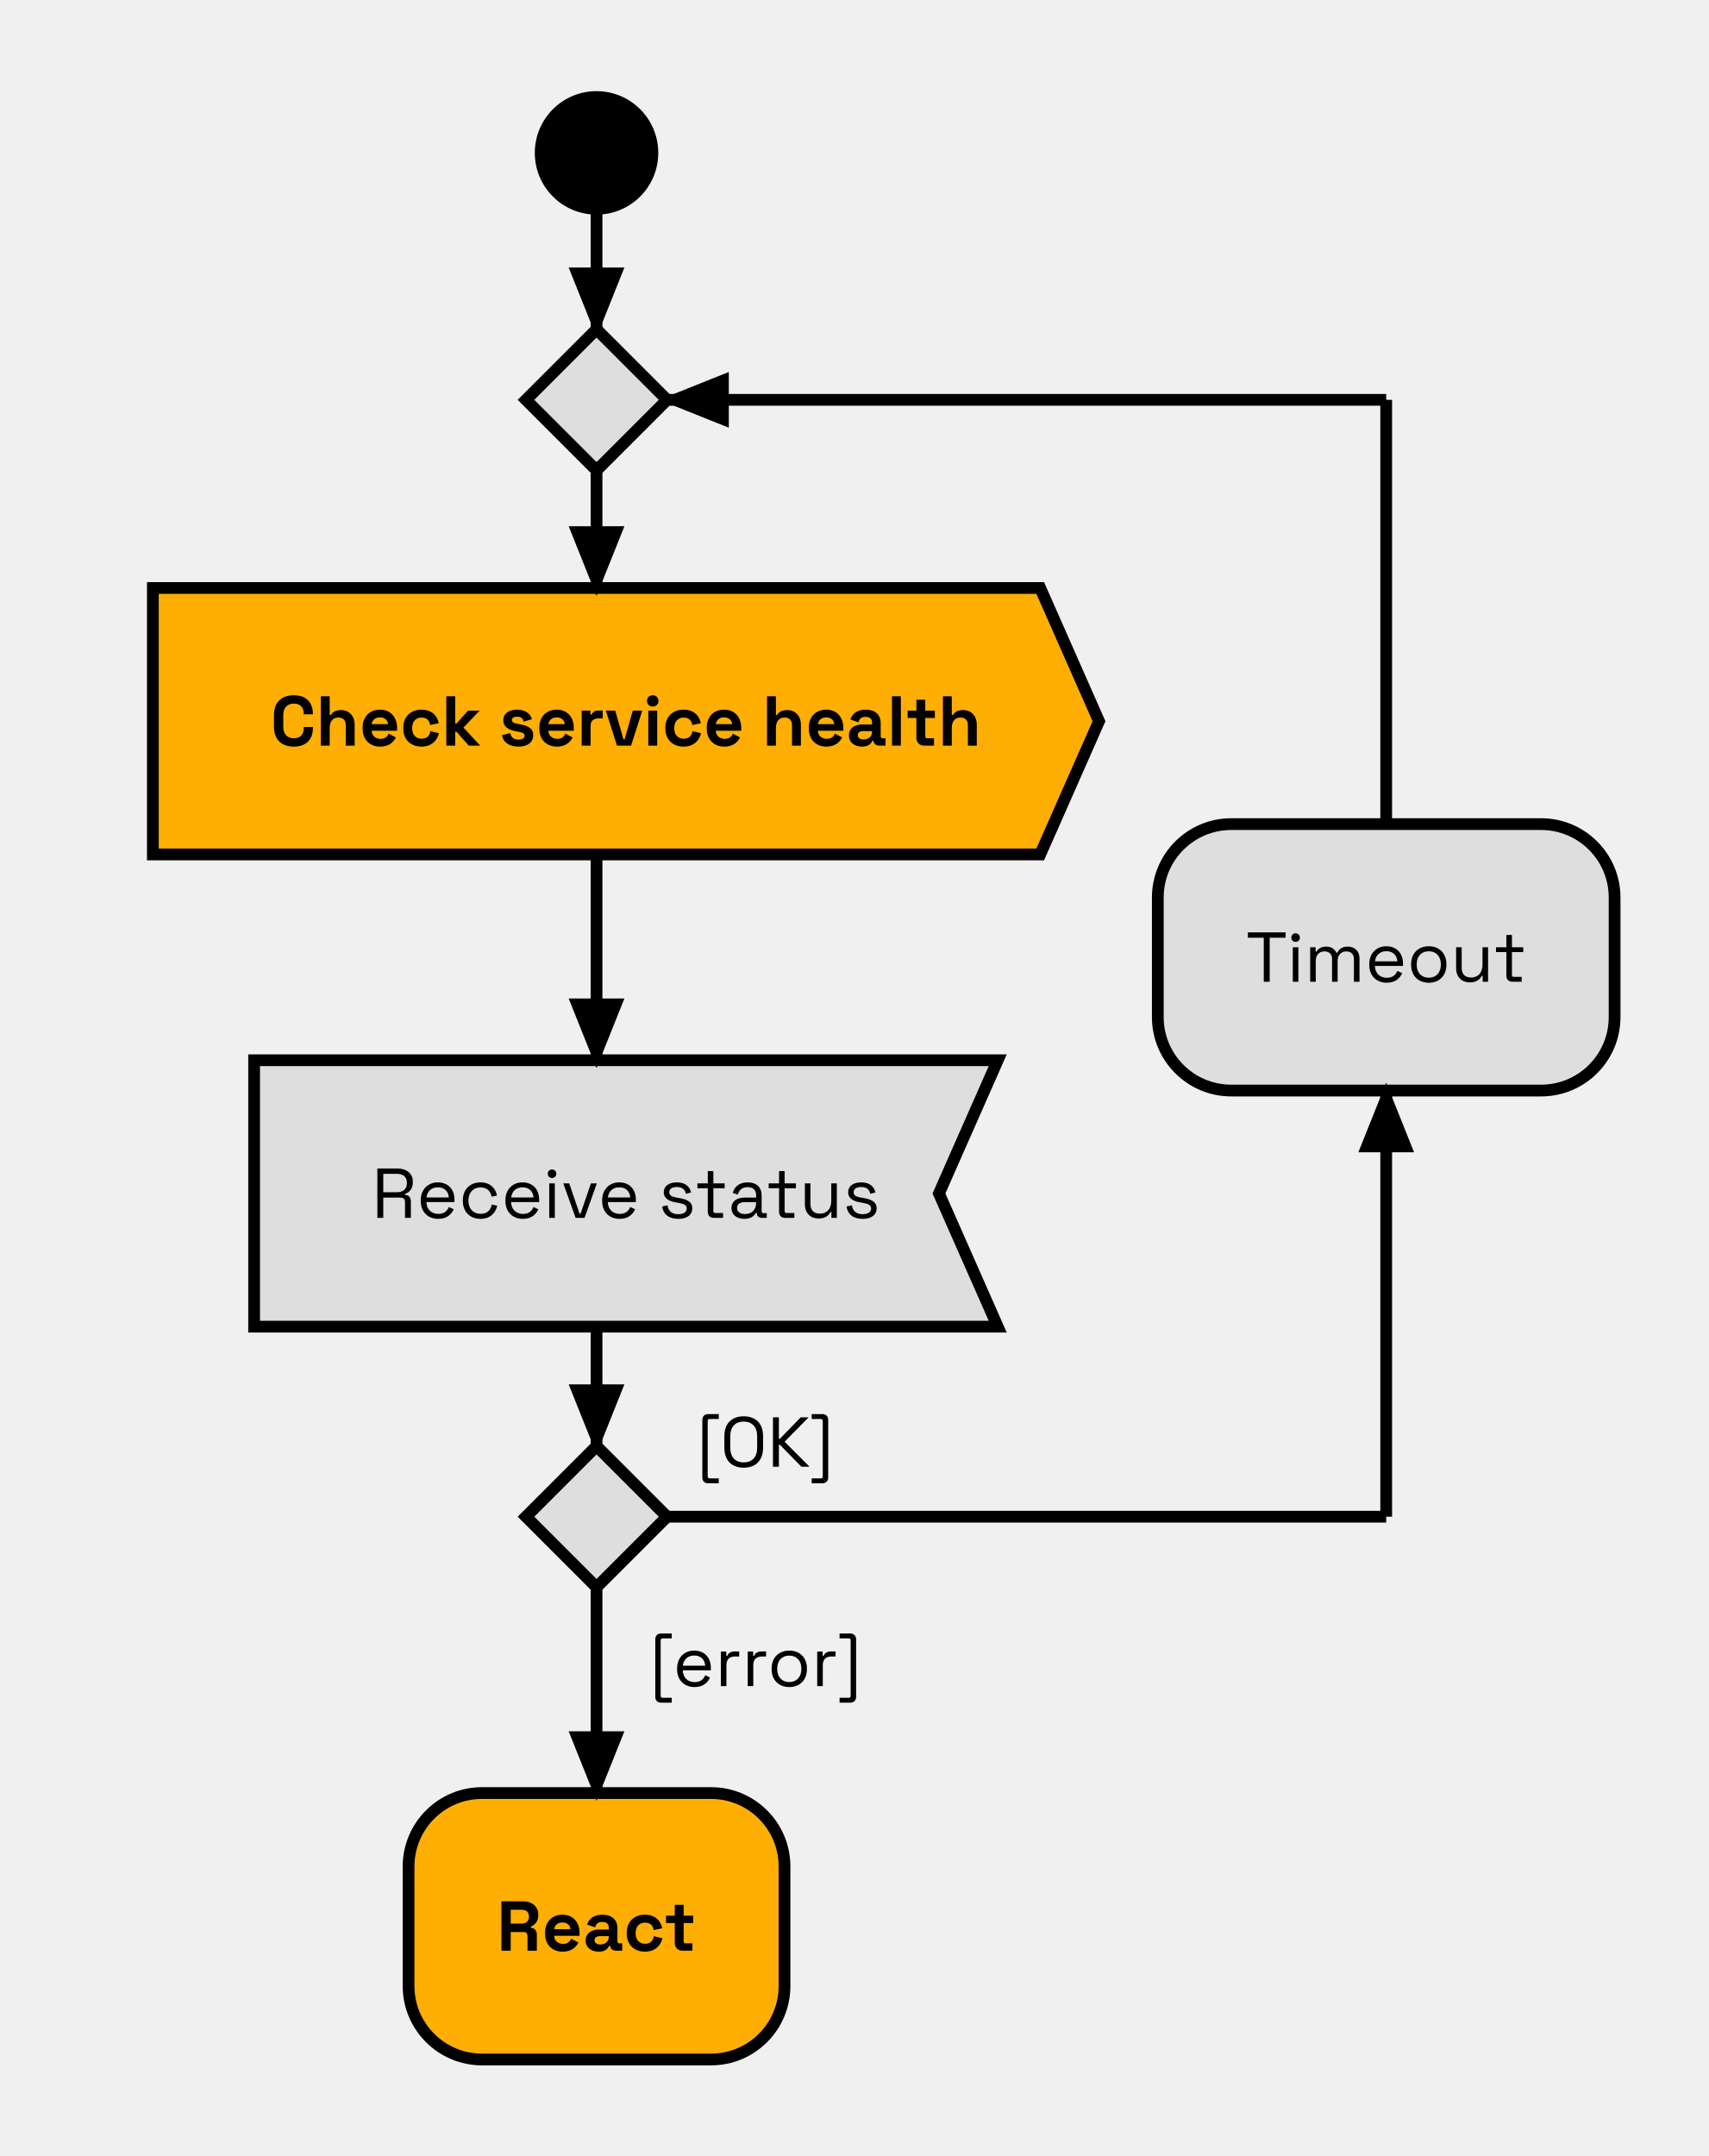
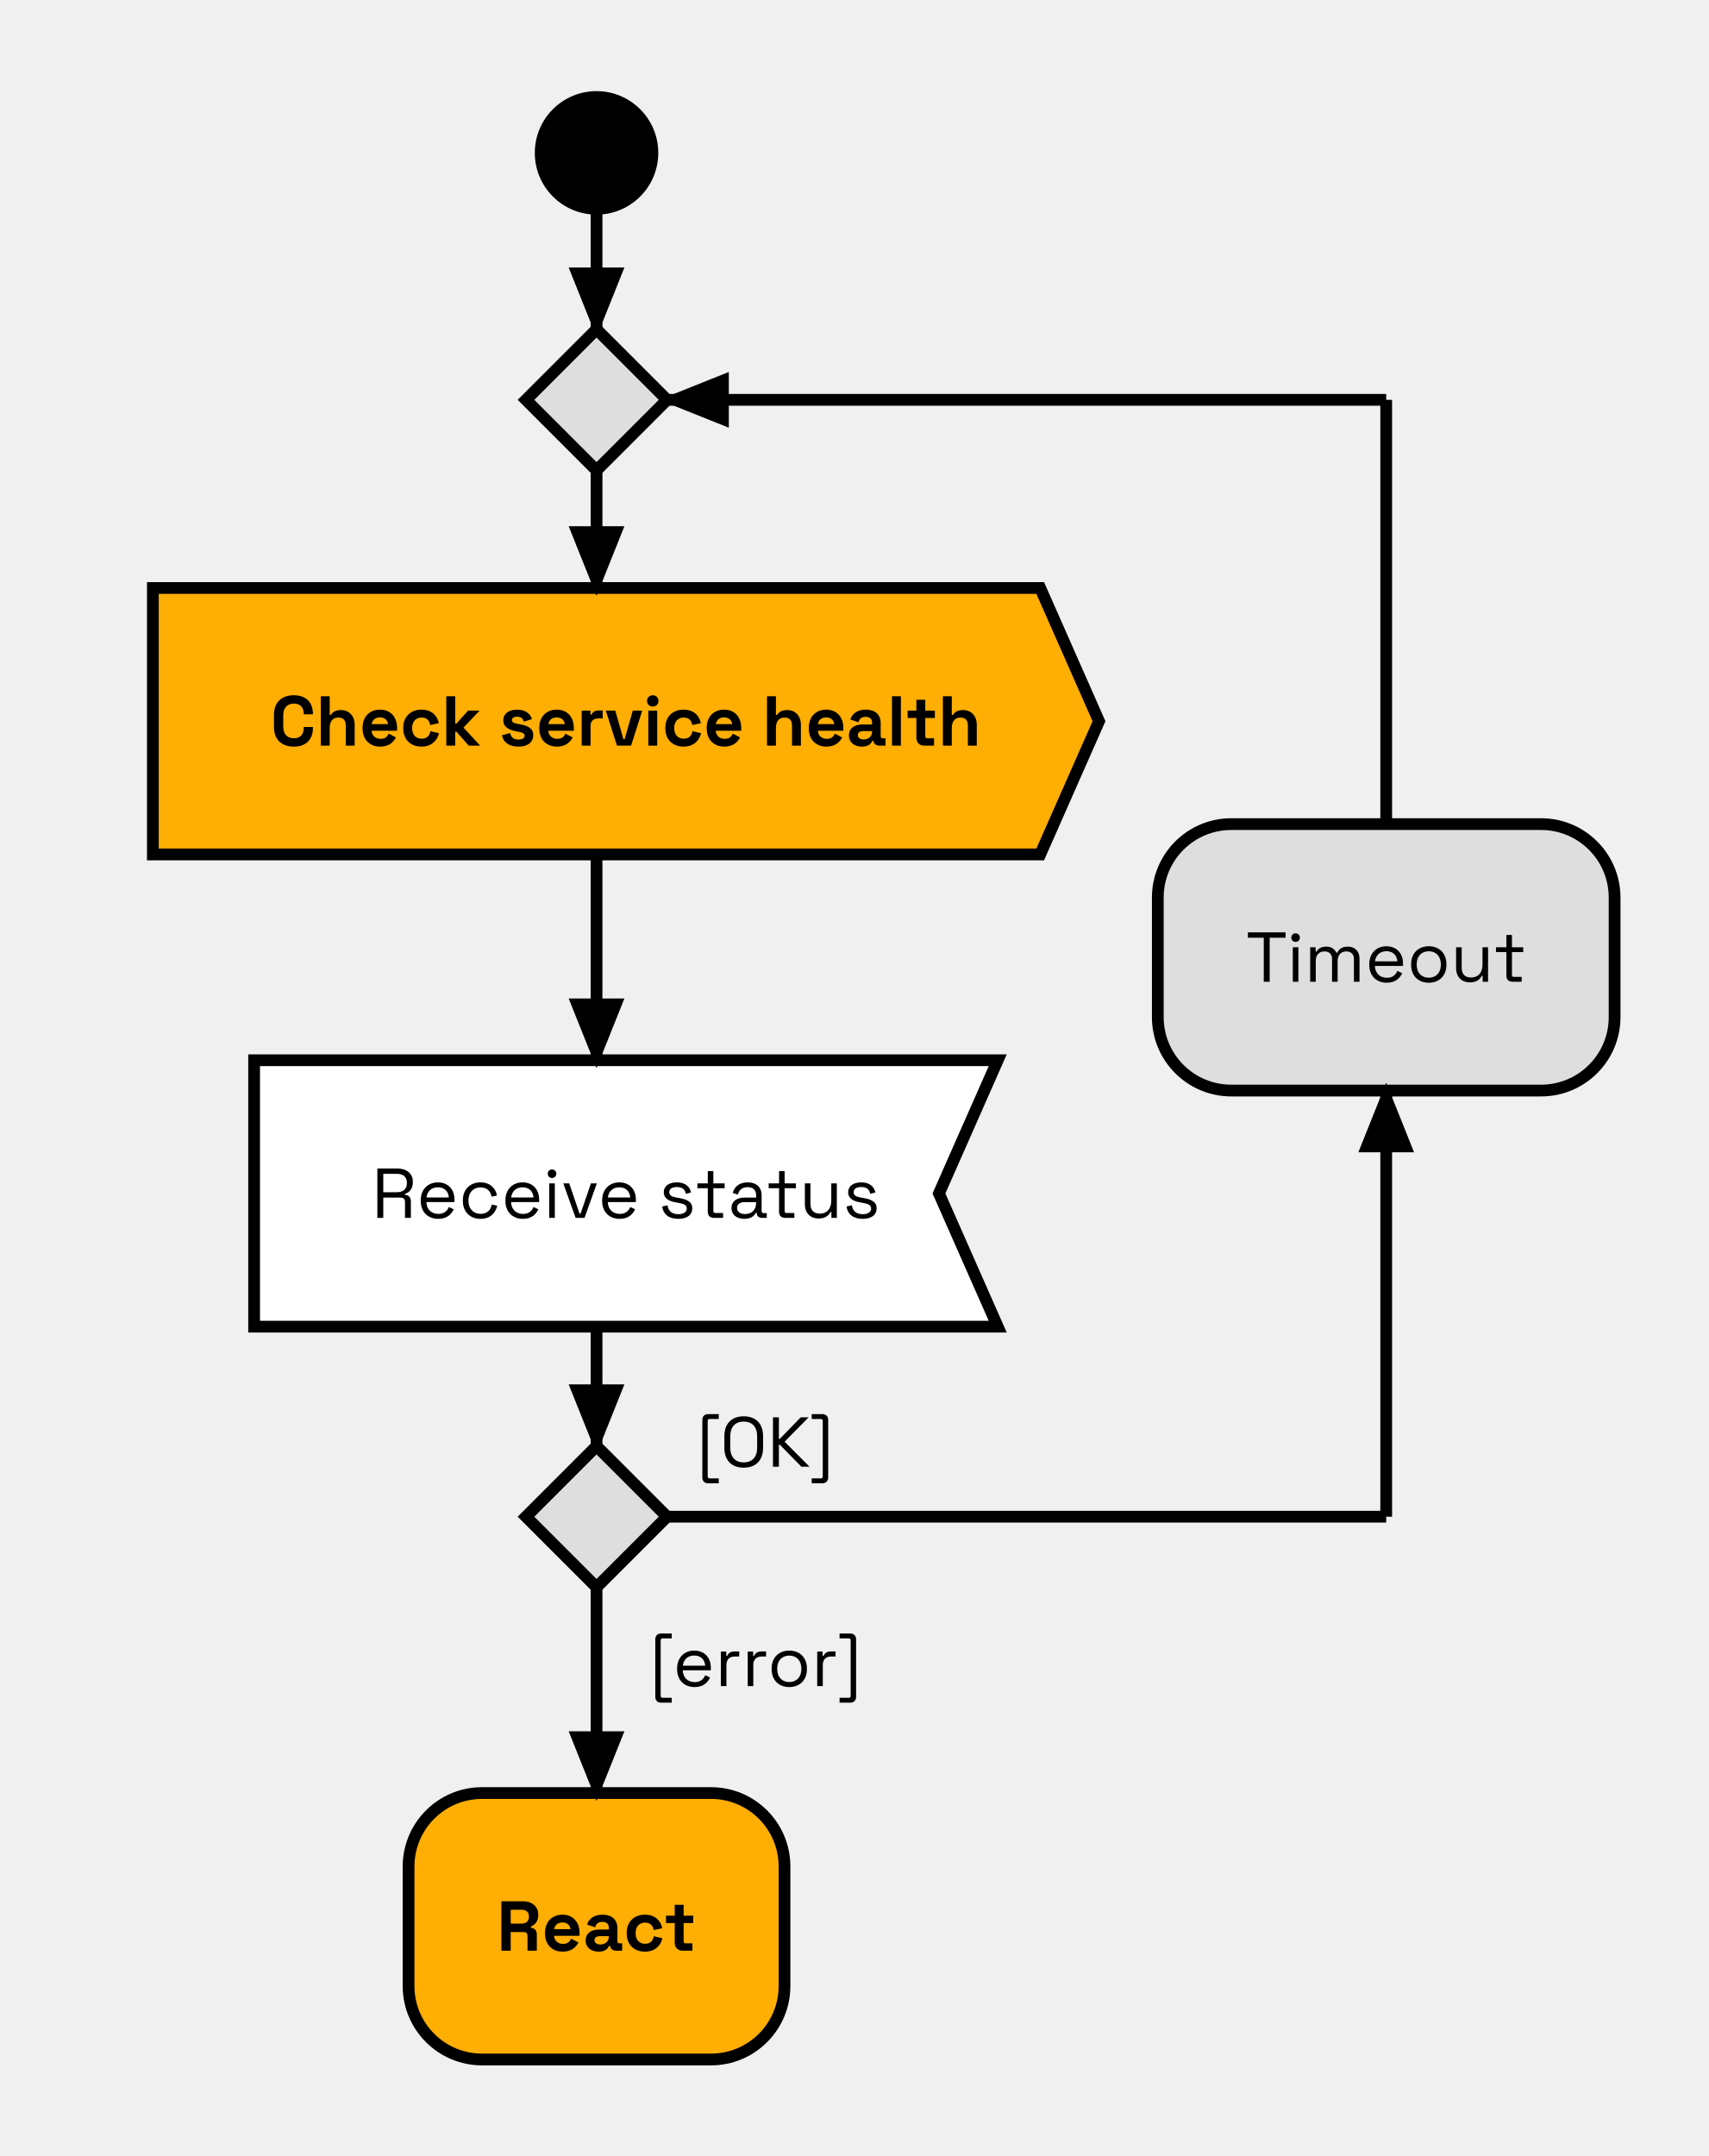
<svg xmlns="http://www.w3.org/2000/svg" width="436.5" height="550.5" preserveAspectRatio="none" style="width:436px;height:550px" viewBox="0 0 436 550">
  <circle cx="152.203" cy="39" r="15" style="stroke:#000;stroke-width:1.5" />
  <path fill="#FFAE03" d="M39 150h226.405l15 33.984-15 33.984H39z" style="stroke:#000;stroke-width:3" />
  <path d="M74.976 190.464c3.096 0 4.86-1.8 4.86-4.752v-.252h-2.34v.324c0 1.476-.828 2.556-2.52 2.556s-2.7-1.116-2.7-2.88v-3.096c0-1.764 1.008-2.88 2.7-2.88s2.52 1.08 2.52 2.556v.18h2.34v-.108c0-2.952-1.764-4.752-4.86-4.752-3.132 0-5.076 1.8-5.076 5.04v3.024c0 3.24 1.944 5.04 5.076 5.04m6.876-.252h2.268v-4.536c0-1.656.81-2.628 2.196-2.628 1.224 0 1.908.666 1.908 2.016v5.148h2.268v-5.328c0-2.214-1.386-3.744-3.474-3.744-1.584 0-2.286.666-2.574 1.242h-.324v-4.77h-2.268zm15.156.252c2.448 0 3.51-1.386 4.014-2.34l-1.854-.972c-.306.684-.828 1.332-2.088 1.332s-2.214-.846-2.268-2.07h6.498v-.774c0-2.736-1.71-4.608-4.338-4.608-2.664 0-4.464 1.8-4.464 4.608v.216c0 2.808 1.818 4.608 4.5 4.608m-2.178-5.742c.162-1.026.9-1.71 2.124-1.71 1.17 0 1.944.684 2.052 1.71zm12.69 5.742c2.556 0 4.014-1.494 4.482-3.42l-2.196-.522c-.198 1.152-.864 1.926-2.232 1.926s-2.412-.918-2.412-2.61v-.18c0-1.692 1.044-2.61 2.412-2.61s2.034.828 2.178 1.908l2.196-.468c-.378-1.98-1.872-3.456-4.428-3.456-2.592 0-4.626 1.674-4.626 4.59v.252c0 2.916 2.034 4.59 4.626 4.59m6.354-.252h2.268v-3.546h.324l3.132 3.546h2.916l-4.266-4.608 4.122-4.32h-2.952l-2.952 3.294h-.324v-6.966h-2.268zm18.432.252c2.268 0 3.744-1.062 3.744-2.934s-1.584-2.448-3.6-2.808l-.504-.09c-.828-.144-1.332-.378-1.332-.954 0-.522.468-.846 1.332-.846s1.476.342 1.674 1.26l2.106-.648c-.414-1.44-1.782-2.412-3.78-2.412-2.124 0-3.528.99-3.528 2.754s1.548 2.466 3.42 2.808l.504.09c1.062.198 1.512.45 1.512 1.008s-.504.972-1.548.972-1.89-.396-2.124-1.656l-2.088.54c.306 1.872 1.872 2.916 4.212 2.916m9.792 0c2.448 0 3.51-1.386 4.014-2.34l-1.854-.972c-.306.684-.828 1.332-2.088 1.332s-2.214-.846-2.268-2.07h6.498v-.774c0-2.736-1.71-4.608-4.338-4.608-2.664 0-4.464 1.8-4.464 4.608v.216c0 2.808 1.818 4.608 4.5 4.608m-2.178-5.742c.162-1.026.9-1.71 2.124-1.71 1.17 0 1.944.684 2.052 1.71zm8.496 5.49h2.268v-5.076c0-1.26.828-1.872 1.98-1.872h1.116v-2.016h-1.08c-.828 0-1.476.324-1.728 1.044h-.324v-1.008h-2.232zm9 0h3.6l2.845-8.928h-2.412l-2.07 7.272h-.324l-2.07-7.272h-2.412zm9.127-9.972c.828 0 1.458-.576 1.458-1.44s-.63-1.44-1.458-1.44-1.458.576-1.458 1.44.63 1.44 1.458 1.44m-1.134 9.972h2.268v-8.928h-2.268zm8.982.252c2.556 0 4.014-1.494 4.482-3.42l-2.196-.522c-.198 1.152-.864 1.926-2.232 1.926s-2.412-.918-2.412-2.61v-.18c0-1.692 1.044-2.61 2.412-2.61s2.034.828 2.178 1.908l2.196-.468c-.378-1.98-1.872-3.456-4.428-3.456-2.592 0-4.626 1.674-4.626 4.59v.252c0 2.916 2.034 4.59 4.626 4.59m10.422 0c2.448 0 3.51-1.386 4.014-2.34l-1.854-.972c-.306.684-.828 1.332-2.088 1.332s-2.214-.846-2.268-2.07h6.498v-.774c0-2.736-1.71-4.608-4.338-4.608-2.664 0-4.464 1.8-4.464 4.608v.216c0 2.808 1.818 4.608 4.5 4.608m-2.178-5.742c.162-1.026.9-1.71 2.124-1.71 1.17 0 1.944.684 2.052 1.71zm13.068 5.49h2.268v-4.536c0-1.656.81-2.628 2.196-2.628 1.224 0 1.908.666 1.908 2.016v5.148h2.268v-5.328c0-2.214-1.386-3.744-3.474-3.744-1.584 0-2.286.666-2.574 1.242h-.324v-4.77h-2.268zm15.156.252c2.448 0 3.51-1.386 4.014-2.34l-1.854-.972c-.306.684-.828 1.332-2.088 1.332s-2.214-.846-2.268-2.07h6.498v-.774c0-2.736-1.71-4.608-4.338-4.608-2.664 0-4.464 1.8-4.464 4.608v.216c0 2.808 1.818 4.608 4.5 4.608m-2.178-5.742c.162-1.026.9-1.71 2.124-1.71 1.17 0 1.944.684 2.052 1.71zm11.268 5.742c1.872 0 2.43-1.008 2.592-1.458h.342v.018c0 .72.648 1.188 1.53 1.188h1.512v-1.872h-.72c-.324 0-.504-.18-.504-.54v-3.33c0-2.232-1.476-3.438-3.816-3.438-2.322 0-3.492 1.17-3.924 2.52l2.088.702c.162-.81.666-1.386 1.8-1.386 1.152 0 1.656.612 1.656 1.44v.504h-2.448c-2.016 0-3.456.954-3.456 2.79s1.44 2.862 3.348 2.862m.396-1.836c-.972 0-1.476-.45-1.476-1.098s.504-1.026 1.35-1.026h2.286v.18c0 1.188-.9 1.944-2.16 1.944m7.236 1.584h2.268v-12.6h-2.268zm8.208 0h2.52v-1.872h-1.728c-.324 0-.504-.18-.504-.54v-4.644h2.448v-1.872h-2.448v-2.772h-2.268v2.772h-2.232v1.872h2.232v5.04c0 1.224.792 2.016 1.98 2.016m4.788 0h2.268v-4.536c0-1.656.81-2.628 2.196-2.628 1.224 0 1.908.666 1.908 2.016v5.148h2.268v-5.328c0-2.214-1.386-3.744-3.474-3.744-1.584 0-2.286.666-2.574 1.242h-.324v-4.77h-2.268z" aria-label="Check service health" style="font-weight:700;font-size:18px;font-family:&quot;Space Grotesk&quot;" />
-   <path fill="#DEDEDE" d="M64.84 270.468h189.726l-15 33.984 15 33.984H64.84z" style="stroke:#000;stroke-width:3" />
+   <path fill="#FFF" d="M64.84 270.468h189.726l-15 33.984 15 33.984H64.84z" style="stroke:#000;stroke-width:3" />
  <path d="M96.28 310.68h1.511v-5.166h4.356c.81 0 1.188.396 1.188 1.116v4.05h1.494v-4.23c0-1.08-.63-1.602-1.494-1.638v-.252c1.08-.342 1.998-1.278 1.998-2.934v-.198c0-2.088-1.638-3.348-3.96-3.348H96.28zm1.511-6.534v-4.698h3.438c1.674 0 2.592.828 2.592 2.286v.126c0 1.44-.954 2.286-2.592 2.286zm14.024 6.786c2.358 0 3.402-1.314 3.942-2.43l-1.224-.594c-.432.972-1.17 1.764-2.682 1.764-1.746 0-3.006-1.134-3.06-3.024h7.164V306c0-2.682-1.728-4.374-4.23-4.374-2.574 0-4.374 1.836-4.374 4.554v.216c0 2.718 1.782 4.536 4.464 4.536m-3.006-5.454c.216-1.638 1.314-2.592 2.916-2.592 1.584 0 2.682.954 2.79 2.592zm13.771 5.454c2.538 0 3.906-1.584 4.284-3.348l-1.404-.306c-.216 1.35-1.116 2.376-2.862 2.376s-3.078-1.242-3.078-3.294v-.162c0-2.052 1.332-3.294 3.078-3.294s2.628 1.08 2.808 2.376l1.386-.288c-.288-1.782-1.674-3.366-4.212-3.366-2.574 0-4.482 1.728-4.482 4.554v.198c0 2.826 1.908 4.554 4.482 4.554m10.838 0c2.358 0 3.402-1.314 3.942-2.43l-1.224-.594c-.432.972-1.17 1.764-2.682 1.764-1.746 0-3.006-1.134-3.06-3.024h7.164V306c0-2.682-1.728-4.374-4.23-4.374-2.574 0-4.374 1.836-4.374 4.554v.216c0 2.718 1.782 4.536 4.464 4.536m-3.006-5.454c.216-1.638 1.314-2.592 2.916-2.592 1.584 0 2.682.954 2.79 2.592zm10.423-4.968c.63 0 1.098-.45 1.098-1.08 0-.648-.468-1.098-1.098-1.098-.612 0-1.08.45-1.08 1.098 0 .63.468 1.08 1.08 1.08m-.702 10.17h1.422v-8.802h-1.422zm6.734 0h2.268l3.15-8.802h-1.512l-2.646 7.74h-.252l-2.646-7.74h-1.512zm11.233.252c2.358 0 3.402-1.314 3.942-2.43l-1.224-.594c-.432.972-1.17 1.764-2.682 1.764-1.746 0-3.006-1.134-3.06-3.024h7.164V306c0-2.682-1.728-4.374-4.23-4.374-2.574 0-4.374 1.836-4.374 4.554v.216c0 2.718 1.782 4.536 4.464 4.536m-3.006-5.454c.216-1.638 1.314-2.592 2.916-2.592 1.584 0 2.682.954 2.79 2.592zm17.985 5.454c2.16 0 3.546-.972 3.546-2.7 0-1.71-1.458-2.286-3.312-2.61l-.738-.126c-1.116-.198-1.818-.522-1.818-1.368s.738-1.314 1.944-1.314c1.188 0 2.07.468 2.286 1.728l1.332-.342c-.36-1.638-1.638-2.574-3.618-2.574-2.016 0-3.348.936-3.348 2.52s1.35 2.286 3.078 2.592l.738.126c1.278.234 2.052.522 2.052 1.422s-.828 1.458-2.142 1.458c-1.332 0-2.52-.54-2.772-2.268l-1.35.306c.306 2.178 1.926 3.15 4.122 3.15m9.073-.252h2.34v-1.242h-1.962c-.378 0-.522-.18-.522-.54v-5.778h2.88v-1.242h-2.88v-3.132h-1.422v3.132h-2.646v1.242h2.646v6.012c0 .954.558 1.548 1.566 1.548m7.778.252c1.818 0 2.556-.864 2.934-1.566h.216v.09c0 .756.522 1.224 1.314 1.224h1.242v-1.206h-.81c-.324 0-.504-.18-.504-.54v-3.978c0-2.106-1.332-3.33-3.564-3.33-2.214 0-3.402 1.206-3.816 2.682l1.332.432c.27-1.134 1.044-1.89 2.466-1.89 1.458 0 2.178.774 2.178 2.016v.648h-2.97c-1.89 0-3.312.882-3.312 2.664 0 1.764 1.422 2.754 3.294 2.754m.162-1.224c-1.224 0-2.034-.576-2.034-1.566s.81-1.476 1.944-1.476h2.916v.198c0 1.8-1.134 2.844-2.826 2.844m10.243.972h2.34v-1.242h-1.962c-.378 0-.522-.18-.522-.54v-5.778h2.88v-1.242h-2.88v-3.132h-1.422v3.132h-2.646v1.242h2.646v6.012c0 .954.558 1.548 1.566 1.548m8.498.162c1.8 0 2.646-.81 3.042-1.656h.252v1.494h1.386v-8.802h-1.422v4.428c0 2.178-1.206 3.294-2.88 3.294-1.494 0-2.43-.756-2.43-2.502v-5.22h-1.422v5.328c0 2.358 1.53 3.636 3.474 3.636m11.287.09c2.16 0 3.546-.972 3.546-2.7 0-1.71-1.458-2.286-3.312-2.61l-.738-.126c-1.116-.198-1.818-.522-1.818-1.368s.738-1.314 1.944-1.314c1.188 0 2.07.468 2.286 1.728l1.332-.342c-.36-1.638-1.638-2.574-3.618-2.574-2.016 0-3.348.936-3.348 2.52s1.35 2.286 3.078 2.592l.738.126c1.278.234 2.052.522 2.052 1.422s-.828 1.458-2.142 1.458c-1.332 0-2.52-.54-2.772-2.268l-1.35.306c.306 2.178 1.926 3.15 4.122 3.15" aria-label="Receive status" style="font-size:18px;font-family:&quot;Space Grotesk&quot;" />
  <path fill="#DEDEDE" d="m152.203 84 18 18-18 18-18-18zM152.203 368.91l18 18-18 18-18-18z" style="stroke:#000;stroke-width:3" />
  <path d="M168.6 434.353h2.79v-1.242h-2.34q-.485 0-.485-.54v-14.076q0-.54.486-.54h2.34v-1.242h-2.79c-.828 0-1.404.612-1.404 1.422v14.796c0 .81.576 1.422 1.404 1.422m8.623-3.978c2.358 0 3.402-1.314 3.942-2.43l-1.224-.594c-.432.972-1.17 1.764-2.682 1.764-1.746 0-3.006-1.134-3.06-3.024h7.164v-.648c0-2.682-1.728-4.374-4.23-4.374-2.574 0-4.374 1.836-4.374 4.554v.216c0 2.718 1.782 4.536 4.464 4.536m-3.006-5.454c.216-1.638 1.314-2.592 2.916-2.592 1.584 0 2.682.954 2.79 2.592zm9.702 5.202h1.422v-5.364c0-1.476.846-2.178 2.124-2.178h1.134v-1.296h-1.044c-1.062 0-1.692.342-1.998 1.116h-.252v-1.08h-1.386zm6.858 0h1.422v-5.364c0-1.476.846-2.178 2.124-2.178h1.134v-1.296h-1.044c-1.062 0-1.692.342-1.998 1.116h-.252v-1.08h-1.386zm10.602.252c2.664 0 4.5-1.782 4.5-4.536v-.234c0-2.754-1.836-4.536-4.5-4.536s-4.5 1.782-4.5 4.536v.234c0 2.754 1.836 4.536 4.5 4.536m0-1.278c-1.854 0-3.078-1.278-3.078-3.294v-.162c0-2.016 1.206-3.294 3.078-3.294 1.854 0 3.078 1.278 3.078 3.294v.162c0 2.016-1.224 3.294-3.078 3.294m7.128 1.026h1.422v-5.364c0-1.476.846-2.178 2.124-2.178h1.134v-1.296h-1.044c-1.062 0-1.692.342-1.998 1.116h-.252v-1.08h-1.386zm5.706 4.23h2.808c.81 0 1.404-.612 1.404-1.422v-14.796c0-.81-.594-1.422-1.404-1.422h-2.808v1.242h2.34q.486 0 .486.54v14.076q0 .54-.486.54h-2.34z" aria-label="[error]" style="font-size:18px;font-family:&quot;Space Grotesk&quot;" />
  <path d="M180.6 378.385h2.79v-1.242h-2.34q-.485 0-.485-.54v-14.076q0-.54.486-.54h2.34v-1.242h-2.79c-.828 0-1.404.612-1.404 1.422v14.796c0 .81.576 1.422 1.404 1.422m9.145-3.978c3.024 0 4.95-1.782 4.95-5.112v-2.88c0-3.33-1.926-5.112-4.95-5.112-3.006 0-4.932 1.782-4.932 5.112v2.88c0 3.33 1.926 5.112 4.932 5.112m0-1.35c-2.16 0-3.42-1.386-3.42-3.708v-2.988c0-2.322 1.26-3.708 3.42-3.708 2.178 0 3.438 1.386 3.438 3.708v2.988c0 2.322-1.26 3.708-3.438 3.708m7.47 1.098h1.512v-5.598h.252l5.49 5.598h2.07l-6.354-6.372 6.138-6.228h-2.016l-5.328 5.49h-.252v-5.49h-1.512zm9.882 4.23h2.808c.81 0 1.404-.612 1.404-1.422v-14.796c0-.81-.594-1.422-1.404-1.422h-2.808v1.242h2.34q.486 0 .486.54v14.076q0 .54-.486.54h-2.34z" aria-label="[OK]" style="font-size:18px;font-family:&quot;Space Grotesk&quot;" />
  <rect width="116.55" height="67.968" x="295.405" y="210.234" fill="#DEDEDE" rx="18.75" ry="18.75" style="stroke:#000;stroke-width:3" />
  <path d="M322.441 250.446h1.512v-11.232h4.05v-1.368h-9.612v1.368h4.05zm8.11-10.17c.63 0 1.097-.45 1.097-1.08 0-.648-.468-1.098-1.098-1.098-.612 0-1.08.45-1.08 1.098 0 .63.468 1.08 1.08 1.08m-.703 10.17h1.422v-8.802h-1.422zm4.437 0h1.422v-5.292c0-1.584.918-2.448 2.214-2.448 1.224 0 1.944.738 1.944 1.908v5.832h1.422v-5.292c0-1.584.918-2.448 2.214-2.448 1.224 0 1.944.738 1.944 1.908v5.832h1.422v-5.958c0-1.872-1.242-3.006-2.988-3.006-1.494 0-2.268.684-2.664 1.548h-.252c-.396-.864-1.224-1.548-2.592-1.548-1.386 0-2.106.63-2.448 1.26h-.252v-1.098h-1.386zm19.54.252c2.357 0 3.401-1.314 3.941-2.43l-1.224-.594c-.432.972-1.17 1.764-2.682 1.764-1.746 0-3.006-1.134-3.06-3.024h7.164v-.648c0-2.682-1.728-4.374-4.23-4.374-2.574 0-4.374 1.836-4.374 4.554v.216c0 2.718 1.782 4.536 4.464 4.536m-3.007-5.454c.216-1.638 1.314-2.592 2.916-2.592 1.584 0 2.682.954 2.79 2.592zm13.726 5.454c2.664 0 4.5-1.782 4.5-4.536v-.234c0-2.754-1.836-4.536-4.5-4.536s-4.5 1.782-4.5 4.536v.234c0 2.754 1.836 4.536 4.5 4.536m0-1.278c-1.854 0-3.078-1.278-3.078-3.294v-.162c0-2.016 1.206-3.294 3.078-3.294 1.854 0 3.078 1.278 3.078 3.294v.162c0 2.016-1.224 3.294-3.078 3.294m10.449 1.188c1.8 0 2.646-.81 3.042-1.656h.252v1.494h1.386v-8.802h-1.422v4.428c0 2.178-1.206 3.294-2.88 3.294-1.494 0-2.43-.756-2.43-2.502v-5.22h-1.422v5.328c0 2.358 1.53 3.636 3.474 3.636m10.917-.162h2.34v-1.242h-1.962c-.378 0-.522-.18-.522-.54v-5.778h2.88v-1.242h-2.88v-3.132h-1.422v3.132h-2.646v1.242h2.646v6.012c0 .954.558 1.548 1.566 1.548" aria-label="Timeout" style="font-size:18px;font-family:&quot;Space Grotesk&quot;" />
  <rect width="95.922" height="67.968" x="104.241" y="457.411" fill="#FFAE03" rx="18.75" ry="18.75" style="stroke:#000;stroke-width:3" />
  <path d="M127.93 497.623h2.375v-4.752h3.312c.702 0 .972.396.972.972v3.78h2.376V493.5c0-1.008-.558-1.656-1.512-1.71v-.324c1.062-.432 1.872-1.35 1.872-2.862v-.216c0-2.034-1.566-3.366-3.924-3.366h-5.472zm2.375-6.912v-3.528h2.844c1.152 0 1.8.666 1.8 1.674v.18c0 1.008-.684 1.674-1.8 1.674zm13.258 7.164c2.448 0 3.51-1.386 4.014-2.34l-1.854-.972c-.306.684-.828 1.332-2.088 1.332s-2.214-.846-2.268-2.07h6.498v-.774c0-2.736-1.71-4.608-4.338-4.608-2.664 0-4.464 1.8-4.464 4.608v.216c0 2.808 1.818 4.608 4.5 4.608m-2.178-5.742c.162-1.026.9-1.71 2.124-1.71 1.17 0 1.944.684 2.052 1.71zm11.385 5.742c1.872 0 2.43-1.008 2.592-1.458h.342v.018c0 .72.648 1.188 1.53 1.188h1.512v-1.872h-.72c-.324 0-.504-.18-.504-.54v-3.33c0-2.232-1.476-3.438-3.816-3.438-2.322 0-3.492 1.17-3.924 2.52l2.088.702c.162-.81.666-1.386 1.8-1.386 1.152 0 1.656.612 1.656 1.44v.504h-2.448c-2.016 0-3.456.954-3.456 2.79s1.44 2.862 3.348 2.862m.396-1.836c-.972 0-1.476-.45-1.476-1.098s.504-1.026 1.35-1.026h2.286v.18c0 1.188-.9 1.944-2.16 1.944m11.367 1.836c2.556 0 4.014-1.494 4.482-3.42l-2.196-.522c-.198 1.152-.864 1.926-2.232 1.926s-2.412-.918-2.412-2.61v-.18c0-1.692 1.044-2.61 2.412-2.61s2.034.828 2.178 1.908l2.196-.468c-.378-1.98-1.872-3.456-4.428-3.456-2.592 0-4.626 1.674-4.626 4.59v.252c0 2.916 2.034 4.59 4.626 4.59m9.603-.252h2.52v-1.872h-1.728c-.324 0-.504-.18-.504-.54v-4.644h2.448v-1.872h-2.448v-2.772h-2.268v2.772h-2.232v1.872h2.232v5.04c0 1.224.792 2.016 1.98 2.016" aria-label="React" style="font-weight:700;font-size:18px;font-family:&quot;Space Grotesk&quot;" />
  <path d="M152.203 217.968v52.5" style="stroke:#000;stroke-width:3" />
  <path d="M146.203 255.468h12l-6 15z" style="stroke:#000;stroke-width:1.5" />
  <path d="M152.203 120v30" style="stroke:#000;stroke-width:3" />
  <path d="M146.203 135h12l-6 15z" style="stroke:#000;stroke-width:1.5" />
  <path d="M170.203 386.911H353.68M353.68 278.202v108.709" style="stroke:#000;stroke-width:3" />
  <path d="m347.68 293.202 6-15 6 15z" style="stroke:#000;stroke-width:1.5" />
  <path d="M353.68 102v108.234M353.68 102H170.203" style="stroke:#000;stroke-width:3" />
  <path d="m185.203 96-15 6 15 6z" style="stroke:#000;stroke-width:1.5" />
  <path d="M152.203 338.436v30.475" style="stroke:#000;stroke-width:3" />
  <path d="M146.203 353.91h12l-6 15z" style="stroke:#000;stroke-width:1.5" />
  <path d="M152.203 54v30" style="stroke:#000;stroke-width:3" />
  <path d="M146.203 69h12l-6 15z" style="stroke:#000;stroke-width:1.5" />
  <path d="M152.203 404.911v52.5" style="stroke:#000;stroke-width:3" />
  <path d="M146.203 442.41h12l-6 15z" style="stroke:#000;stroke-width:1.5" />
</svg>
